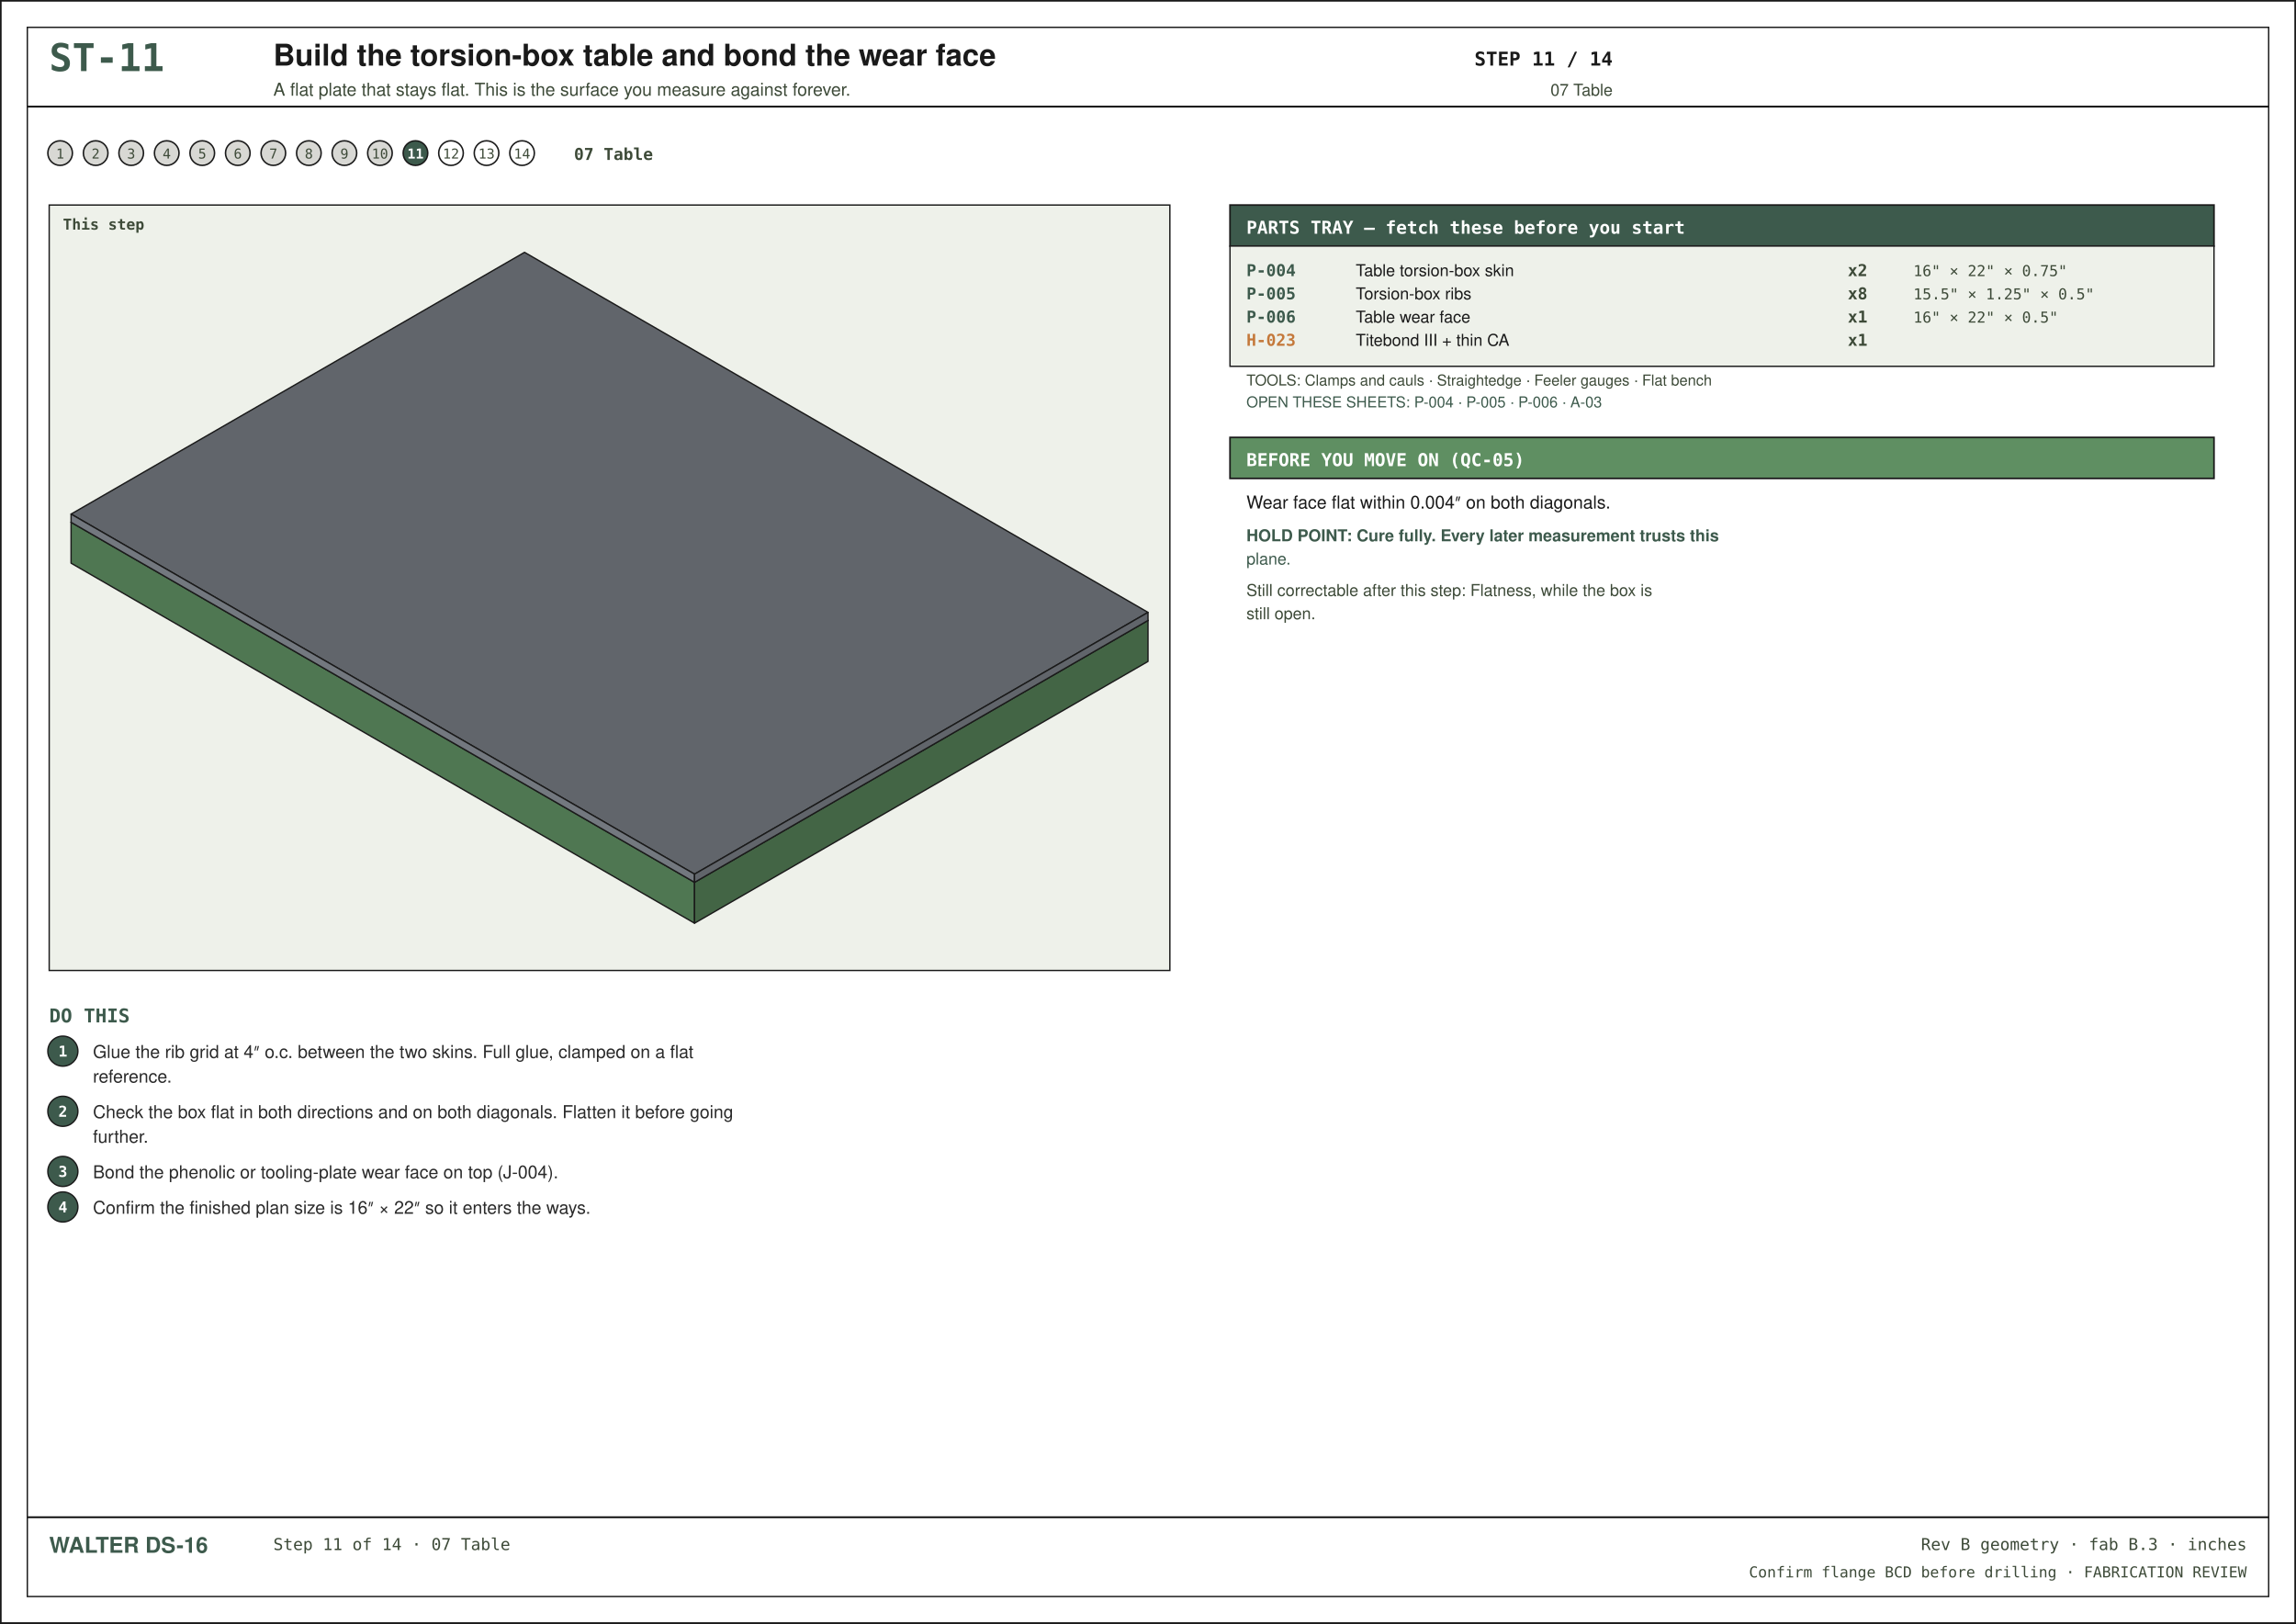
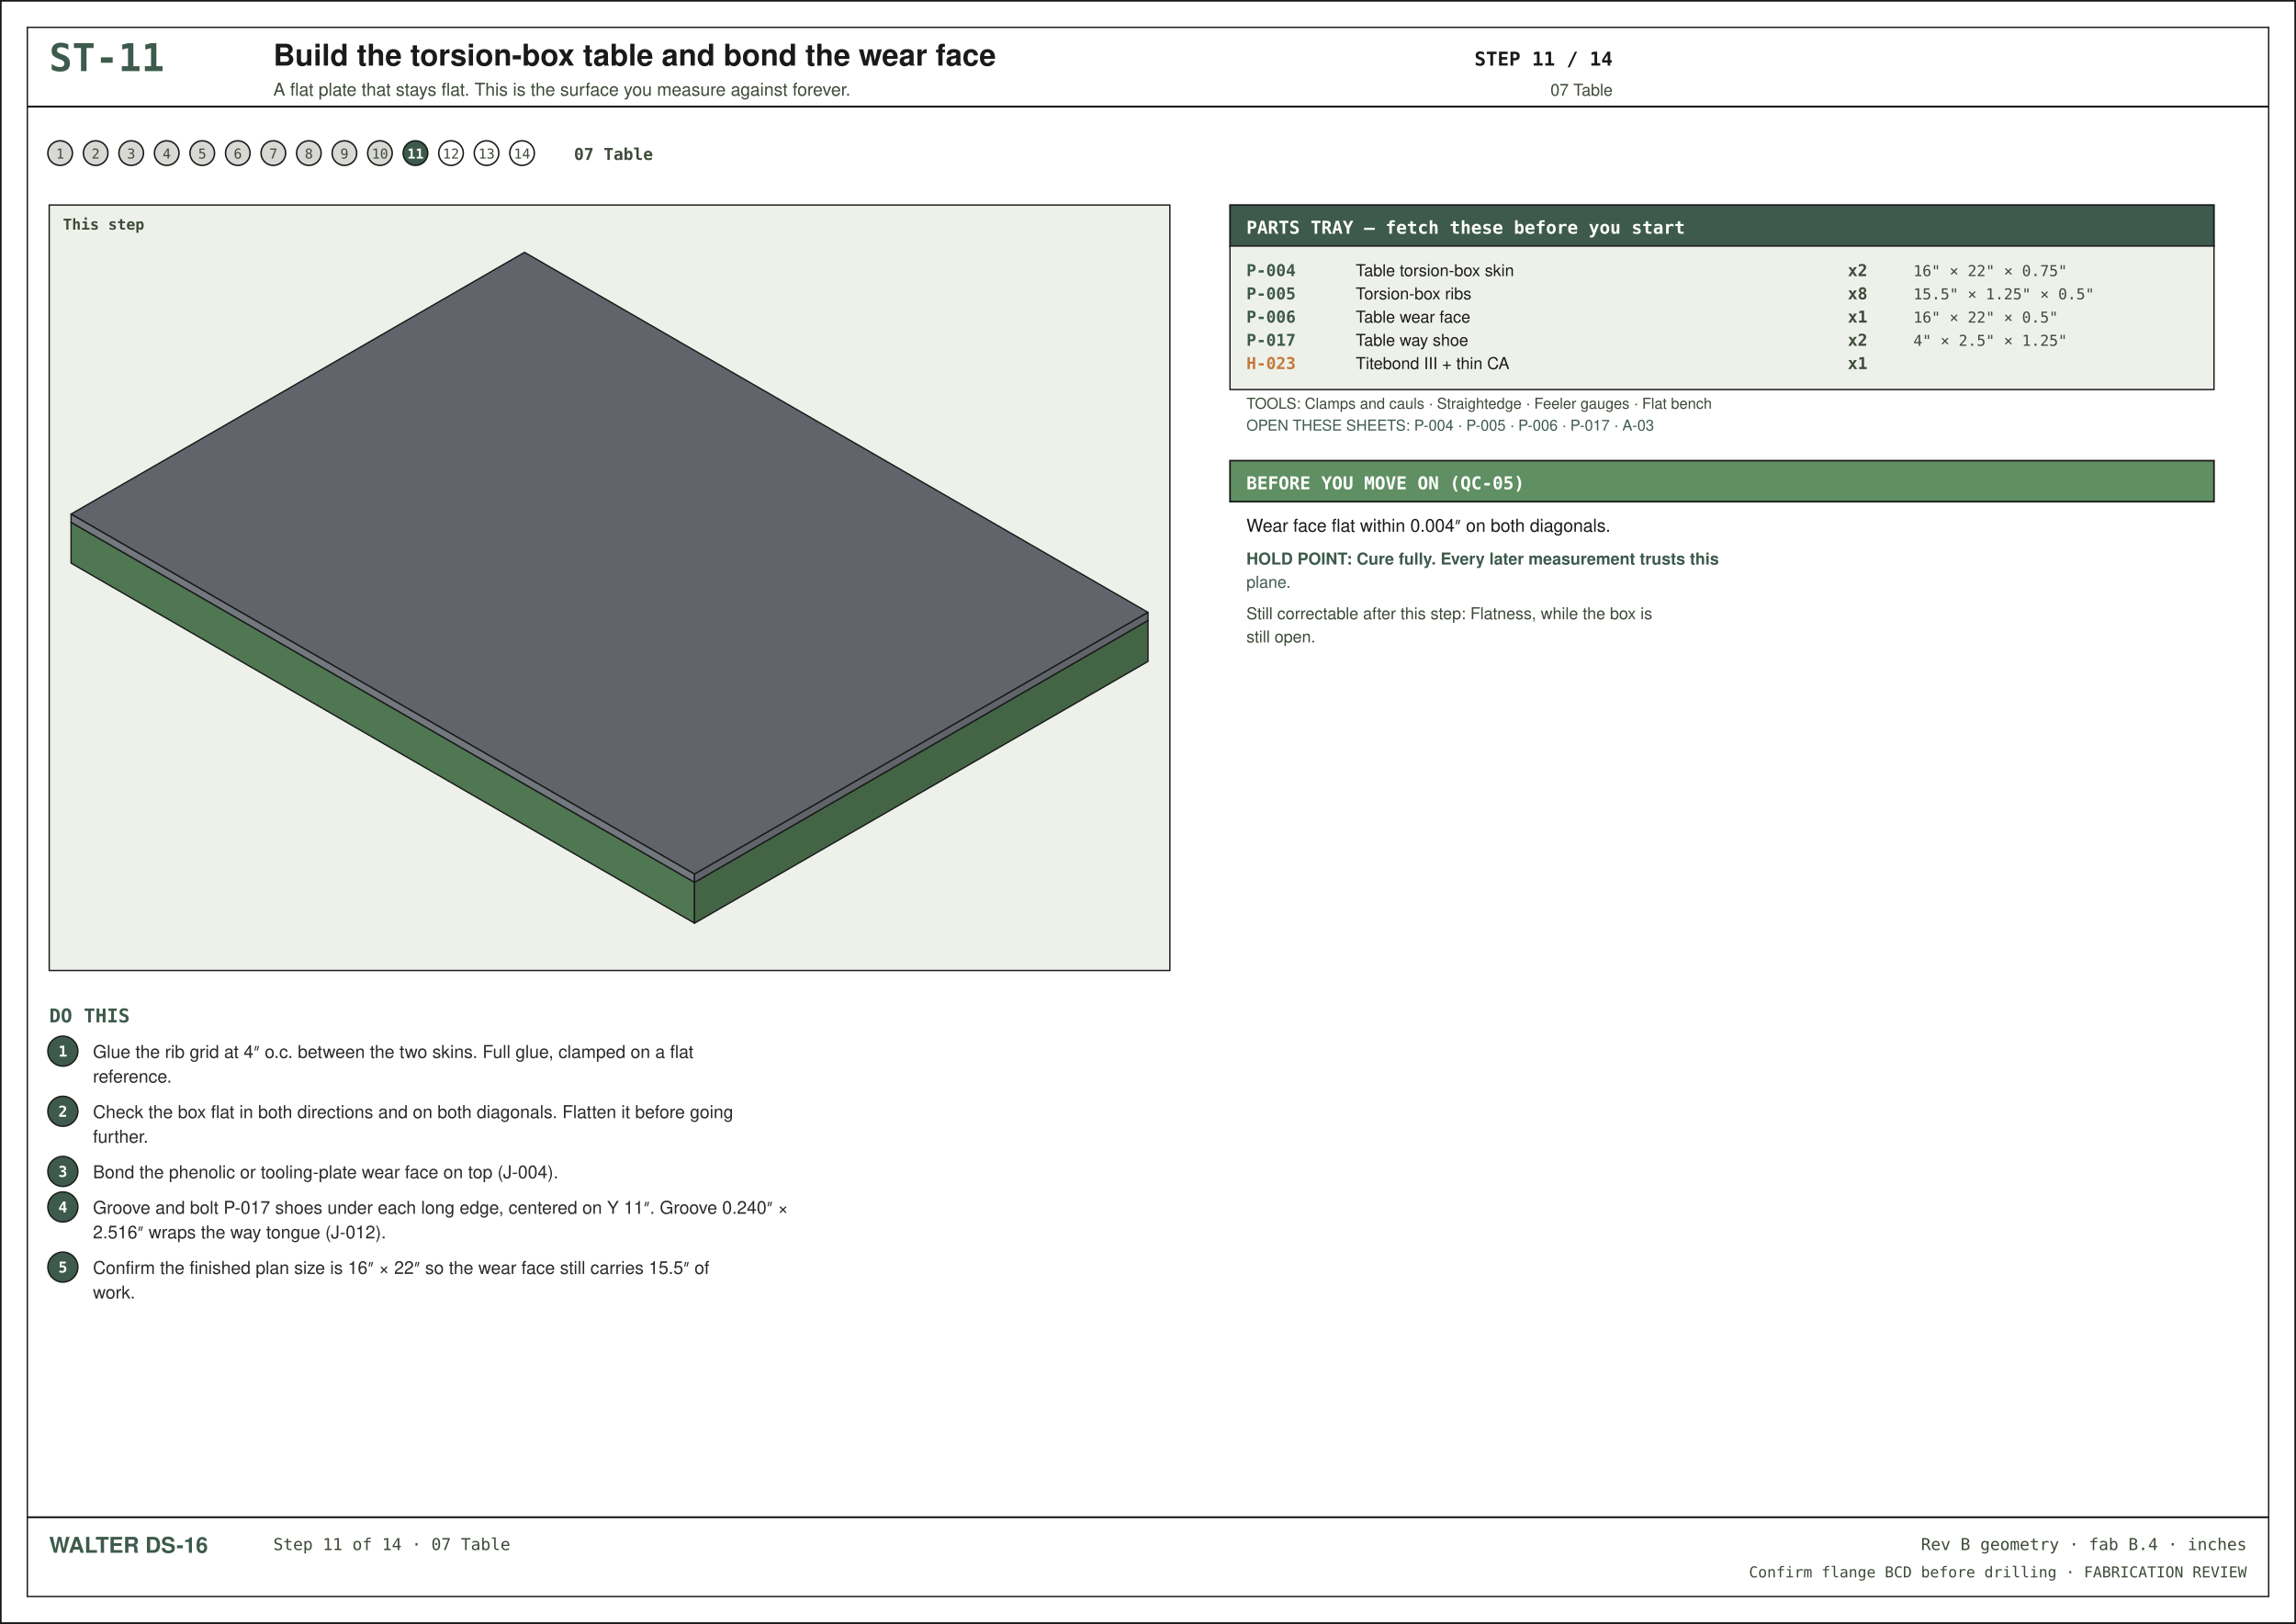
<svg xmlns="http://www.w3.org/2000/svg" width="1680" height="1188" viewBox="0 0 1680 1188">
  <rect x="0.0" y="0.0" width="1680.0" height="1188.0" fill="#ffffff" stroke="#1a1a1a" stroke-width="2.4" />
  <rect x="20.0" y="20.0" width="1640.0" height="1148.0" fill="none" stroke="#1a1a1a" stroke-width="1.0" />
  <line x1="20.0" y1="78.0" x2="1660.0" y2="78.0" stroke="#1a1a1a" stroke-width="1.4" />
  <line x1="20.0" y1="1110.0" x2="1660.0" y2="1110.0" stroke="#1a1a1a" stroke-width="1.4" />
  <text x="36.0" y="52.0" font-family="IBM Plex Mono, Menlo, monospace" font-size="28" fill="#3d5a4c" text-anchor="start" font-weight="600">ST-11</text>
  <text x="200.0" y="48.0" font-family="Libre Franklin, Helvetica, Arial, sans-serif" font-size="22" fill="#1a1a1a" text-anchor="start" font-weight="600">Build the torsion-box table and bond the wear face</text>
  <text x="200.0" y="70.0" font-family="Libre Franklin, Helvetica, Arial, sans-serif" font-size="13" fill="#3d4a38" text-anchor="start">A flat plate that stays flat. This is the surface you measure against forever.</text>
  <text x="1180.0" y="48.0" font-family="IBM Plex Mono, Menlo, monospace" font-size="14" fill="#1a1a1a" text-anchor="end" font-weight="600">STEP 11 / 14</text>
  <text x="1180.0" y="70.0" font-family="Libre Franklin, Helvetica, Arial, sans-serif" font-size="12" fill="#3d4a38" text-anchor="end">07 Table</text>
  <text x="36.0" y="1136.0" font-family="Libre Franklin, Helvetica, Arial, sans-serif" font-size="16" fill="#3d5a4c" text-anchor="start" font-weight="600">WALTER DS-16</text>
  <text x="200.0" y="1134.0" font-family="IBM Plex Mono, Menlo, monospace" font-size="12" fill="#3d4a38" text-anchor="start">Step 11 of 14  ·  07 Table</text>
-   <text x="1644.0" y="1134.0" font-family="IBM Plex Mono, Menlo, monospace" font-size="12" fill="#3d4a38" text-anchor="end">Rev B geometry · fab B.3 · inches</text>
+   <text x="1644.0" y="1134.0" font-family="IBM Plex Mono, Menlo, monospace" font-size="12" fill="#3d4a38" text-anchor="end">Rev B geometry · fab B.4 · inches</text>
  <text x="1644.0" y="1154.0" font-family="IBM Plex Mono, Menlo, monospace" font-size="11" fill="#3d4a38" text-anchor="end">Confirm flange BCD before drilling · FABRICATION REVIEW</text>
  <circle cx="44.0" cy="112.0" r="9.0" fill="#d8d8d4" stroke="#1a1a1a" stroke-width="1.1" />
  <text x="44.0" y="116.0" font-family="IBM Plex Mono, Menlo, monospace" font-size="10" fill="#3d4a38" text-anchor="middle">1</text>
  <circle cx="70.0" cy="112.0" r="9.0" fill="#d8d8d4" stroke="#1a1a1a" stroke-width="1.1" />
  <text x="70.0" y="116.0" font-family="IBM Plex Mono, Menlo, monospace" font-size="10" fill="#3d4a38" text-anchor="middle">2</text>
  <circle cx="96.0" cy="112.0" r="9.0" fill="#d8d8d4" stroke="#1a1a1a" stroke-width="1.1" />
  <text x="96.0" y="116.0" font-family="IBM Plex Mono, Menlo, monospace" font-size="10" fill="#3d4a38" text-anchor="middle">3</text>
  <circle cx="122.0" cy="112.0" r="9.0" fill="#d8d8d4" stroke="#1a1a1a" stroke-width="1.1" />
  <text x="122.0" y="116.0" font-family="IBM Plex Mono, Menlo, monospace" font-size="10" fill="#3d4a38" text-anchor="middle">4</text>
  <circle cx="148.0" cy="112.0" r="9.0" fill="#d8d8d4" stroke="#1a1a1a" stroke-width="1.1" />
  <text x="148.0" y="116.0" font-family="IBM Plex Mono, Menlo, monospace" font-size="10" fill="#3d4a38" text-anchor="middle">5</text>
  <circle cx="174.0" cy="112.0" r="9.0" fill="#d8d8d4" stroke="#1a1a1a" stroke-width="1.1" />
  <text x="174.0" y="116.0" font-family="IBM Plex Mono, Menlo, monospace" font-size="10" fill="#3d4a38" text-anchor="middle">6</text>
  <circle cx="200.0" cy="112.0" r="9.0" fill="#d8d8d4" stroke="#1a1a1a" stroke-width="1.1" />
  <text x="200.0" y="116.0" font-family="IBM Plex Mono, Menlo, monospace" font-size="10" fill="#3d4a38" text-anchor="middle">7</text>
  <circle cx="226.0" cy="112.0" r="9.0" fill="#d8d8d4" stroke="#1a1a1a" stroke-width="1.1" />
  <text x="226.0" y="116.0" font-family="IBM Plex Mono, Menlo, monospace" font-size="10" fill="#3d4a38" text-anchor="middle">8</text>
  <circle cx="252.0" cy="112.0" r="9.0" fill="#d8d8d4" stroke="#1a1a1a" stroke-width="1.1" />
  <text x="252.0" y="116.0" font-family="IBM Plex Mono, Menlo, monospace" font-size="10" fill="#3d4a38" text-anchor="middle">9</text>
  <circle cx="278.0" cy="112.0" r="9.0" fill="#d8d8d4" stroke="#1a1a1a" stroke-width="1.1" />
  <text x="278.0" y="116.0" font-family="IBM Plex Mono, Menlo, monospace" font-size="10" fill="#3d4a38" text-anchor="middle">10</text>
  <circle cx="304.0" cy="112.0" r="9.0" fill="#3d5a4c" stroke="#1a1a1a" stroke-width="1.1" />
  <text x="304.0" y="116.0" font-family="IBM Plex Mono, Menlo, monospace" font-size="10" fill="#ffffff" text-anchor="middle" font-weight="600">11</text>
  <circle cx="330.0" cy="112.0" r="9.0" fill="#ffffff" stroke="#1a1a1a" stroke-width="1.1" />
  <text x="330.0" y="116.0" font-family="IBM Plex Mono, Menlo, monospace" font-size="10" fill="#3d4a38" text-anchor="middle">12</text>
  <circle cx="356.0" cy="112.0" r="9.0" fill="#ffffff" stroke="#1a1a1a" stroke-width="1.1" />
  <text x="356.0" y="116.0" font-family="IBM Plex Mono, Menlo, monospace" font-size="10" fill="#3d4a38" text-anchor="middle">13</text>
  <circle cx="382.0" cy="112.0" r="9.0" fill="#ffffff" stroke="#1a1a1a" stroke-width="1.1" />
  <text x="382.0" y="116.0" font-family="IBM Plex Mono, Menlo, monospace" font-size="10" fill="#3d4a38" text-anchor="middle">14</text>
  <text x="420.0" y="117.0" font-family="IBM Plex Mono, Menlo, monospace" font-size="12" fill="#3d4a38" text-anchor="start" font-weight="600">07 Table</text>
  <rect x="36.0" y="150.0" width="820.0" height="560.0" fill="#eef1ea" stroke="#1a1a1a" stroke-width="1.0" />
  <g stroke="#1a1a1a" stroke-width="1.0" stroke-linejoin="round">
    <polygon points="508.2,645.5 840.0,453.9 383.8,190.6 52.0,382.1" fill="#436545" />
    <polygon points="508.2,639.5 840.0,448.0 383.8,184.6 52.0,376.1" fill="#61656b" />
    <polygon points="52.0,412.0 508.2,675.4 508.2,645.5 52.0,382.1" fill="#4f7752" />
    <polygon points="52.0,382.1 508.2,645.5 508.2,639.5 52.0,376.1" fill="#73787f" />
    <polygon points="508.2,675.4 840.0,483.9 840.0,453.9 508.2,645.5" fill="#436545" />
    <polygon points="508.2,645.5 840.0,453.9 840.0,448.0 508.2,639.5" fill="#61656b" />
  </g>
  <text x="46.0" y="168.0" font-family="IBM Plex Mono, Menlo, monospace" font-size="11" fill="#3d4a38" text-anchor="start" font-weight="600">This step</text>
  <text x="36.0" y="748.0" font-family="IBM Plex Mono, Menlo, monospace" font-size="14" fill="#3d5a4c" text-anchor="start" font-weight="600">DO THIS</text>
  <circle cx="46.0" cy="769.0" r="11.0" fill="#3d5a4c" stroke="#1a1a1a" stroke-width="1.0" />
  <text x="46.0" y="773.0" font-family="IBM Plex Mono, Menlo, monospace" font-size="11" fill="#ffffff" text-anchor="middle" font-weight="600">1</text>
  <text x="68.0" y="774.0" font-family="Libre Franklin, Helvetica, Arial, sans-serif" font-size="13" fill="#2a2a2a" text-anchor="start">Glue the rib grid at 4″ o.c. between the two skins. Full glue, clamped on a flat</text>
  <text x="68.0" y="792.0" font-family="Libre Franklin, Helvetica, Arial, sans-serif" font-size="13" fill="#2a2a2a" text-anchor="start">reference.</text>
  <circle cx="46.0" cy="813.0" r="11.0" fill="#3d5a4c" stroke="#1a1a1a" stroke-width="1.0" />
  <text x="46.0" y="817.0" font-family="IBM Plex Mono, Menlo, monospace" font-size="11" fill="#ffffff" text-anchor="middle" font-weight="600">2</text>
  <text x="68.0" y="818.0" font-family="Libre Franklin, Helvetica, Arial, sans-serif" font-size="13" fill="#2a2a2a" text-anchor="start">Check the box flat in both directions and on both diagonals. Flatten it before going</text>
  <text x="68.0" y="836.0" font-family="Libre Franklin, Helvetica, Arial, sans-serif" font-size="13" fill="#2a2a2a" text-anchor="start">further.</text>
  <circle cx="46.0" cy="857.0" r="11.0" fill="#3d5a4c" stroke="#1a1a1a" stroke-width="1.0" />
  <text x="46.0" y="861.0" font-family="IBM Plex Mono, Menlo, monospace" font-size="11" fill="#ffffff" text-anchor="middle" font-weight="600">3</text>
  <text x="68.0" y="862.0" font-family="Libre Franklin, Helvetica, Arial, sans-serif" font-size="13" fill="#2a2a2a" text-anchor="start">Bond the phenolic or tooling-plate wear face on top (J-004).</text>
  <circle cx="46.0" cy="883.0" r="11.0" fill="#3d5a4c" stroke="#1a1a1a" stroke-width="1.0" />
  <text x="46.0" y="887.0" font-family="IBM Plex Mono, Menlo, monospace" font-size="11" fill="#ffffff" text-anchor="middle" font-weight="600">4</text>
-   <text x="68.0" y="888.0" font-family="Libre Franklin, Helvetica, Arial, sans-serif" font-size="13" fill="#2a2a2a" text-anchor="start">Confirm the finished plan size is 16″ × 22″ so it enters the ways.</text>
+   <text x="68.0" y="888.0" font-family="Libre Franklin, Helvetica, Arial, sans-serif" font-size="13" fill="#2a2a2a" text-anchor="start">Groove and bolt P-017 shoes under each long edge, centered on Y 11″. Groove 0.240″ ×</text>
+   <text x="68.0" y="906.0" font-family="Libre Franklin, Helvetica, Arial, sans-serif" font-size="13" fill="#2a2a2a" text-anchor="start">2.516″ wraps the way tongue (J-012).</text>
+   <circle cx="46.0" cy="927.0" r="11.0" fill="#3d5a4c" stroke="#1a1a1a" stroke-width="1.0" />
+   <text x="46.0" y="931.0" font-family="IBM Plex Mono, Menlo, monospace" font-size="11" fill="#ffffff" text-anchor="middle" font-weight="600">5</text>
+   <text x="68.0" y="932.0" font-family="Libre Franklin, Helvetica, Arial, sans-serif" font-size="13" fill="#2a2a2a" text-anchor="start">Confirm the finished plan size is 16″ × 22″ so the wear face still carries 15.5″ of</text>
+   <text x="68.0" y="950.0" font-family="Libre Franklin, Helvetica, Arial, sans-serif" font-size="13" fill="#2a2a2a" text-anchor="start">work.</text>
  <rect x="900.0" y="150.0" width="720.0" height="30.0" fill="#3d5a4c" stroke="#1a1a1a" stroke-width="1.2" />
  <text x="912.0" y="171.0" font-family="IBM Plex Mono, Menlo, monospace" font-size="13" fill="#ffffff" text-anchor="start" font-weight="600">PARTS TRAY — fetch these before you start</text>
-   <rect x="900.0" y="180.0" width="720.0" height="88.0" fill="#eef1ea" stroke="#1a1a1a" stroke-width="1.0" />
+   <rect x="900.0" y="180.0" width="720.0" height="105.0" fill="#eef1ea" stroke="#1a1a1a" stroke-width="1.0" />
  <text x="912.0" y="202.0" font-family="IBM Plex Mono, Menlo, monospace" font-size="12" fill="#3d5a4c" text-anchor="start" font-weight="600">P-004</text>
  <text x="992.0" y="202.0" font-family="Libre Franklin, Helvetica, Arial, sans-serif" font-size="12" fill="#1a1a1a" text-anchor="start">Table torsion-box skin</text>
  <text x="1352.0" y="202.0" font-family="IBM Plex Mono, Menlo, monospace" font-size="12" fill="#3d4a38" text-anchor="start" font-weight="600">x2</text>
  <text x="1400.0" y="202.0" font-family="IBM Plex Mono, Menlo, monospace" font-size="11" fill="#3d4a38" text-anchor="start">16" × 22" × 0.75"</text>
  <text x="912.0" y="219.0" font-family="IBM Plex Mono, Menlo, monospace" font-size="12" fill="#3d5a4c" text-anchor="start" font-weight="600">P-005</text>
  <text x="992.0" y="219.0" font-family="Libre Franklin, Helvetica, Arial, sans-serif" font-size="12" fill="#1a1a1a" text-anchor="start">Torsion-box ribs</text>
  <text x="1352.0" y="219.0" font-family="IBM Plex Mono, Menlo, monospace" font-size="12" fill="#3d4a38" text-anchor="start" font-weight="600">x8</text>
  <text x="1400.0" y="219.0" font-family="IBM Plex Mono, Menlo, monospace" font-size="11" fill="#3d4a38" text-anchor="start">15.5" × 1.25" × 0.5"</text>
  <text x="912.0" y="236.0" font-family="IBM Plex Mono, Menlo, monospace" font-size="12" fill="#3d5a4c" text-anchor="start" font-weight="600">P-006</text>
  <text x="992.0" y="236.0" font-family="Libre Franklin, Helvetica, Arial, sans-serif" font-size="12" fill="#1a1a1a" text-anchor="start">Table wear face</text>
  <text x="1352.0" y="236.0" font-family="IBM Plex Mono, Menlo, monospace" font-size="12" fill="#3d4a38" text-anchor="start" font-weight="600">x1</text>
  <text x="1400.0" y="236.0" font-family="IBM Plex Mono, Menlo, monospace" font-size="11" fill="#3d4a38" text-anchor="start">16" × 22" × 0.5"</text>
-   <text x="912.0" y="253.0" font-family="IBM Plex Mono, Menlo, monospace" font-size="12" fill="#c4783a" text-anchor="start" font-weight="600">H-023</text>
-   <text x="992.0" y="253.0" font-family="Libre Franklin, Helvetica, Arial, sans-serif" font-size="12" fill="#1a1a1a" text-anchor="start">Titebond III + thin CA</text>
-   <text x="1352.0" y="253.0" font-family="IBM Plex Mono, Menlo, monospace" font-size="12" fill="#3d4a38" text-anchor="start" font-weight="600">x1</text>
-   <text x="912.0" y="282.0" font-family="Libre Franklin, Helvetica, Arial, sans-serif" font-size="11" fill="#3d4a38" text-anchor="start">TOOLS: Clamps and cauls · Straightedge · Feeler gauges · Flat bench</text>
-   <text x="912.0" y="298.0" font-family="Libre Franklin, Helvetica, Arial, sans-serif" font-size="11" fill="#3d5a4c" text-anchor="start">OPEN THESE SHEETS: P-004 · P-005 · P-006 · A-03</text>
-   <rect x="900.0" y="320.0" width="720.0" height="30.0" fill="#5f8f62" stroke="#1a1a1a" stroke-width="1.2" />
-   <text x="912.0" y="341.0" font-family="IBM Plex Mono, Menlo, monospace" font-size="13" fill="#ffffff" text-anchor="start" font-weight="600">BEFORE YOU MOVE ON   (QC-05)</text>
-   <text x="912.0" y="372.0" font-family="Libre Franklin, Helvetica, Arial, sans-serif" font-size="13" fill="#1a1a1a" text-anchor="start">Wear face flat within 0.004″ on both diagonals.</text>
-   <text x="912.0" y="396.0" font-family="Libre Franklin, Helvetica, Arial, sans-serif" font-size="12" fill="#3d5a4c" text-anchor="start" font-weight="600">HOLD POINT: Cure fully. Every later measurement trusts this</text>
-   <text x="912.0" y="413.0" font-family="Libre Franklin, Helvetica, Arial, sans-serif" font-size="12" fill="#3d5a4c" text-anchor="start">plane.</text>
-   <text x="912.0" y="436.0" font-family="Libre Franklin, Helvetica, Arial, sans-serif" font-size="12" fill="#3d4a38" text-anchor="start">Still correctable after this step: Flatness, while the box is</text>
-   <text x="912.0" y="453.0" font-family="Libre Franklin, Helvetica, Arial, sans-serif" font-size="12" fill="#3d4a38" text-anchor="start">still open.</text>
+   <text x="912.0" y="253.0" font-family="IBM Plex Mono, Menlo, monospace" font-size="12" fill="#3d5a4c" text-anchor="start" font-weight="600">P-017</text>
+   <text x="992.0" y="253.0" font-family="Libre Franklin, Helvetica, Arial, sans-serif" font-size="12" fill="#1a1a1a" text-anchor="start">Table way shoe</text>
+   <text x="1352.0" y="253.0" font-family="IBM Plex Mono, Menlo, monospace" font-size="12" fill="#3d4a38" text-anchor="start" font-weight="600">x2</text>
+   <text x="1400.0" y="253.0" font-family="IBM Plex Mono, Menlo, monospace" font-size="11" fill="#3d4a38" text-anchor="start">4" × 2.5" × 1.25"</text>
+   <text x="912.0" y="270.0" font-family="IBM Plex Mono, Menlo, monospace" font-size="12" fill="#c4783a" text-anchor="start" font-weight="600">H-023</text>
+   <text x="992.0" y="270.0" font-family="Libre Franklin, Helvetica, Arial, sans-serif" font-size="12" fill="#1a1a1a" text-anchor="start">Titebond III + thin CA</text>
+   <text x="1352.0" y="270.0" font-family="IBM Plex Mono, Menlo, monospace" font-size="12" fill="#3d4a38" text-anchor="start" font-weight="600">x1</text>
+   <text x="912.0" y="299.0" font-family="Libre Franklin, Helvetica, Arial, sans-serif" font-size="11" fill="#3d4a38" text-anchor="start">TOOLS: Clamps and cauls · Straightedge · Feeler gauges · Flat bench</text>
+   <text x="912.0" y="315.0" font-family="Libre Franklin, Helvetica, Arial, sans-serif" font-size="11" fill="#3d5a4c" text-anchor="start">OPEN THESE SHEETS: P-004 · P-005 · P-006 · P-017 · A-03</text>
+   <rect x="900.0" y="337.0" width="720.0" height="30.0" fill="#5f8f62" stroke="#1a1a1a" stroke-width="1.2" />
+   <text x="912.0" y="358.0" font-family="IBM Plex Mono, Menlo, monospace" font-size="13" fill="#ffffff" text-anchor="start" font-weight="600">BEFORE YOU MOVE ON   (QC-05)</text>
+   <text x="912.0" y="389.0" font-family="Libre Franklin, Helvetica, Arial, sans-serif" font-size="13" fill="#1a1a1a" text-anchor="start">Wear face flat within 0.004″ on both diagonals.</text>
+   <text x="912.0" y="413.0" font-family="Libre Franklin, Helvetica, Arial, sans-serif" font-size="12" fill="#3d5a4c" text-anchor="start" font-weight="600">HOLD POINT: Cure fully. Every later measurement trusts this</text>
+   <text x="912.0" y="430.0" font-family="Libre Franklin, Helvetica, Arial, sans-serif" font-size="12" fill="#3d5a4c" text-anchor="start">plane.</text>
+   <text x="912.0" y="453.0" font-family="Libre Franklin, Helvetica, Arial, sans-serif" font-size="12" fill="#3d4a38" text-anchor="start">Still correctable after this step: Flatness, while the box is</text>
+   <text x="912.0" y="470.0" font-family="Libre Franklin, Helvetica, Arial, sans-serif" font-size="12" fill="#3d4a38" text-anchor="start">still open.</text>
</svg>
